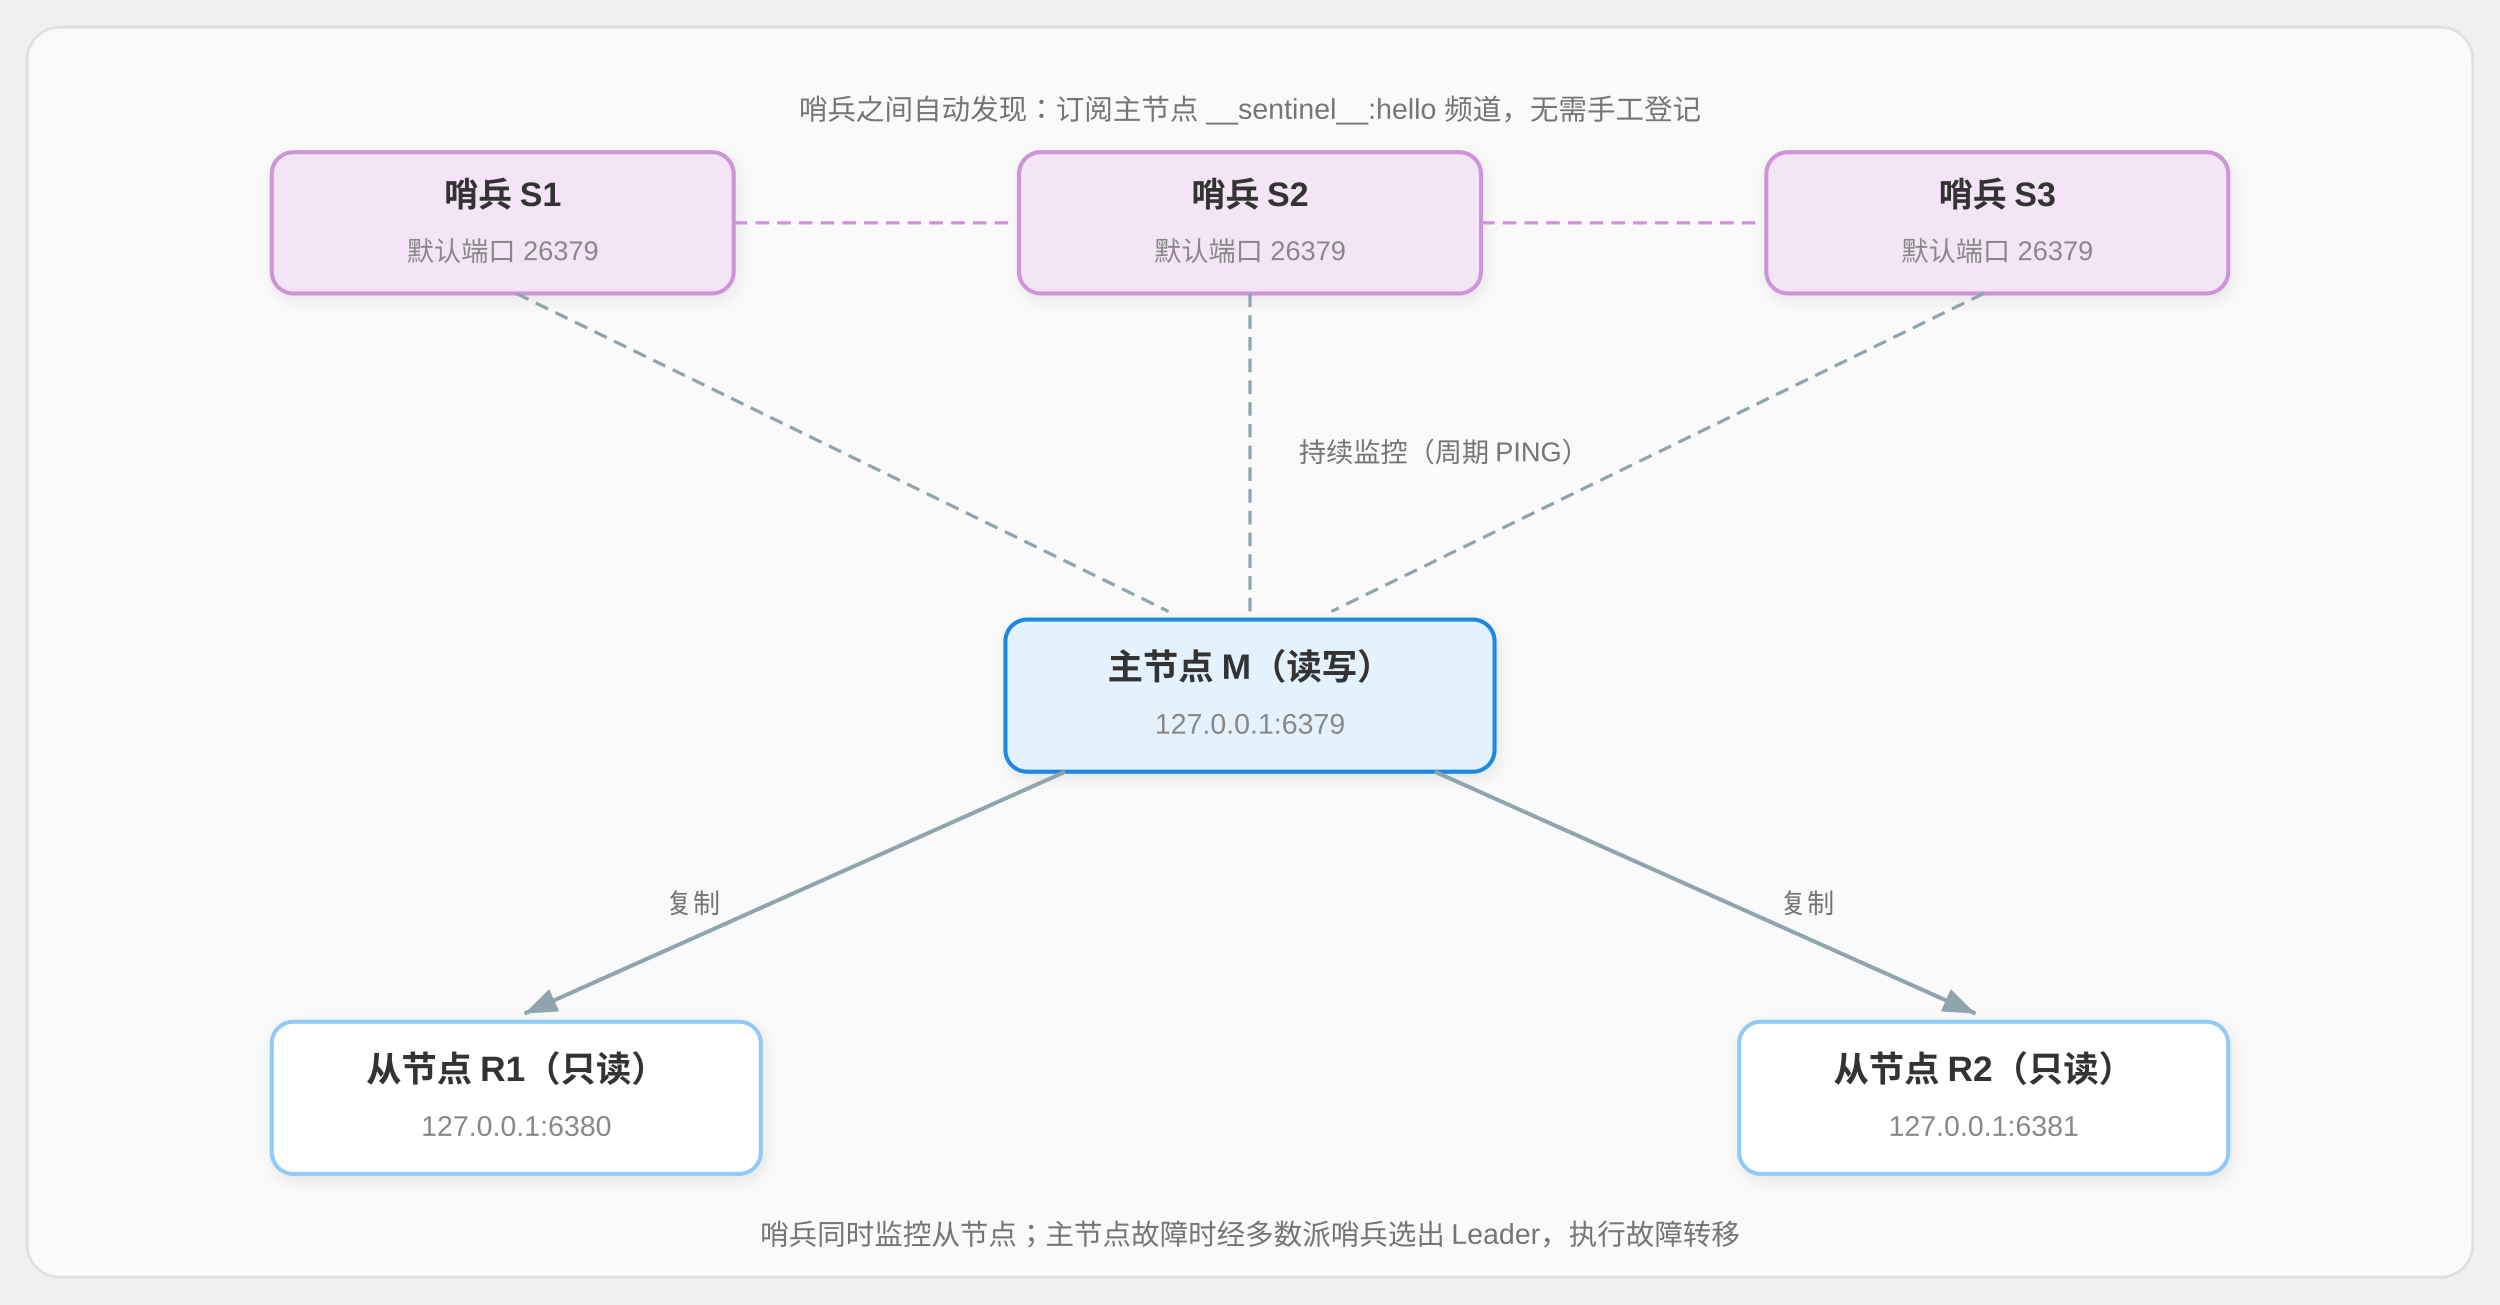
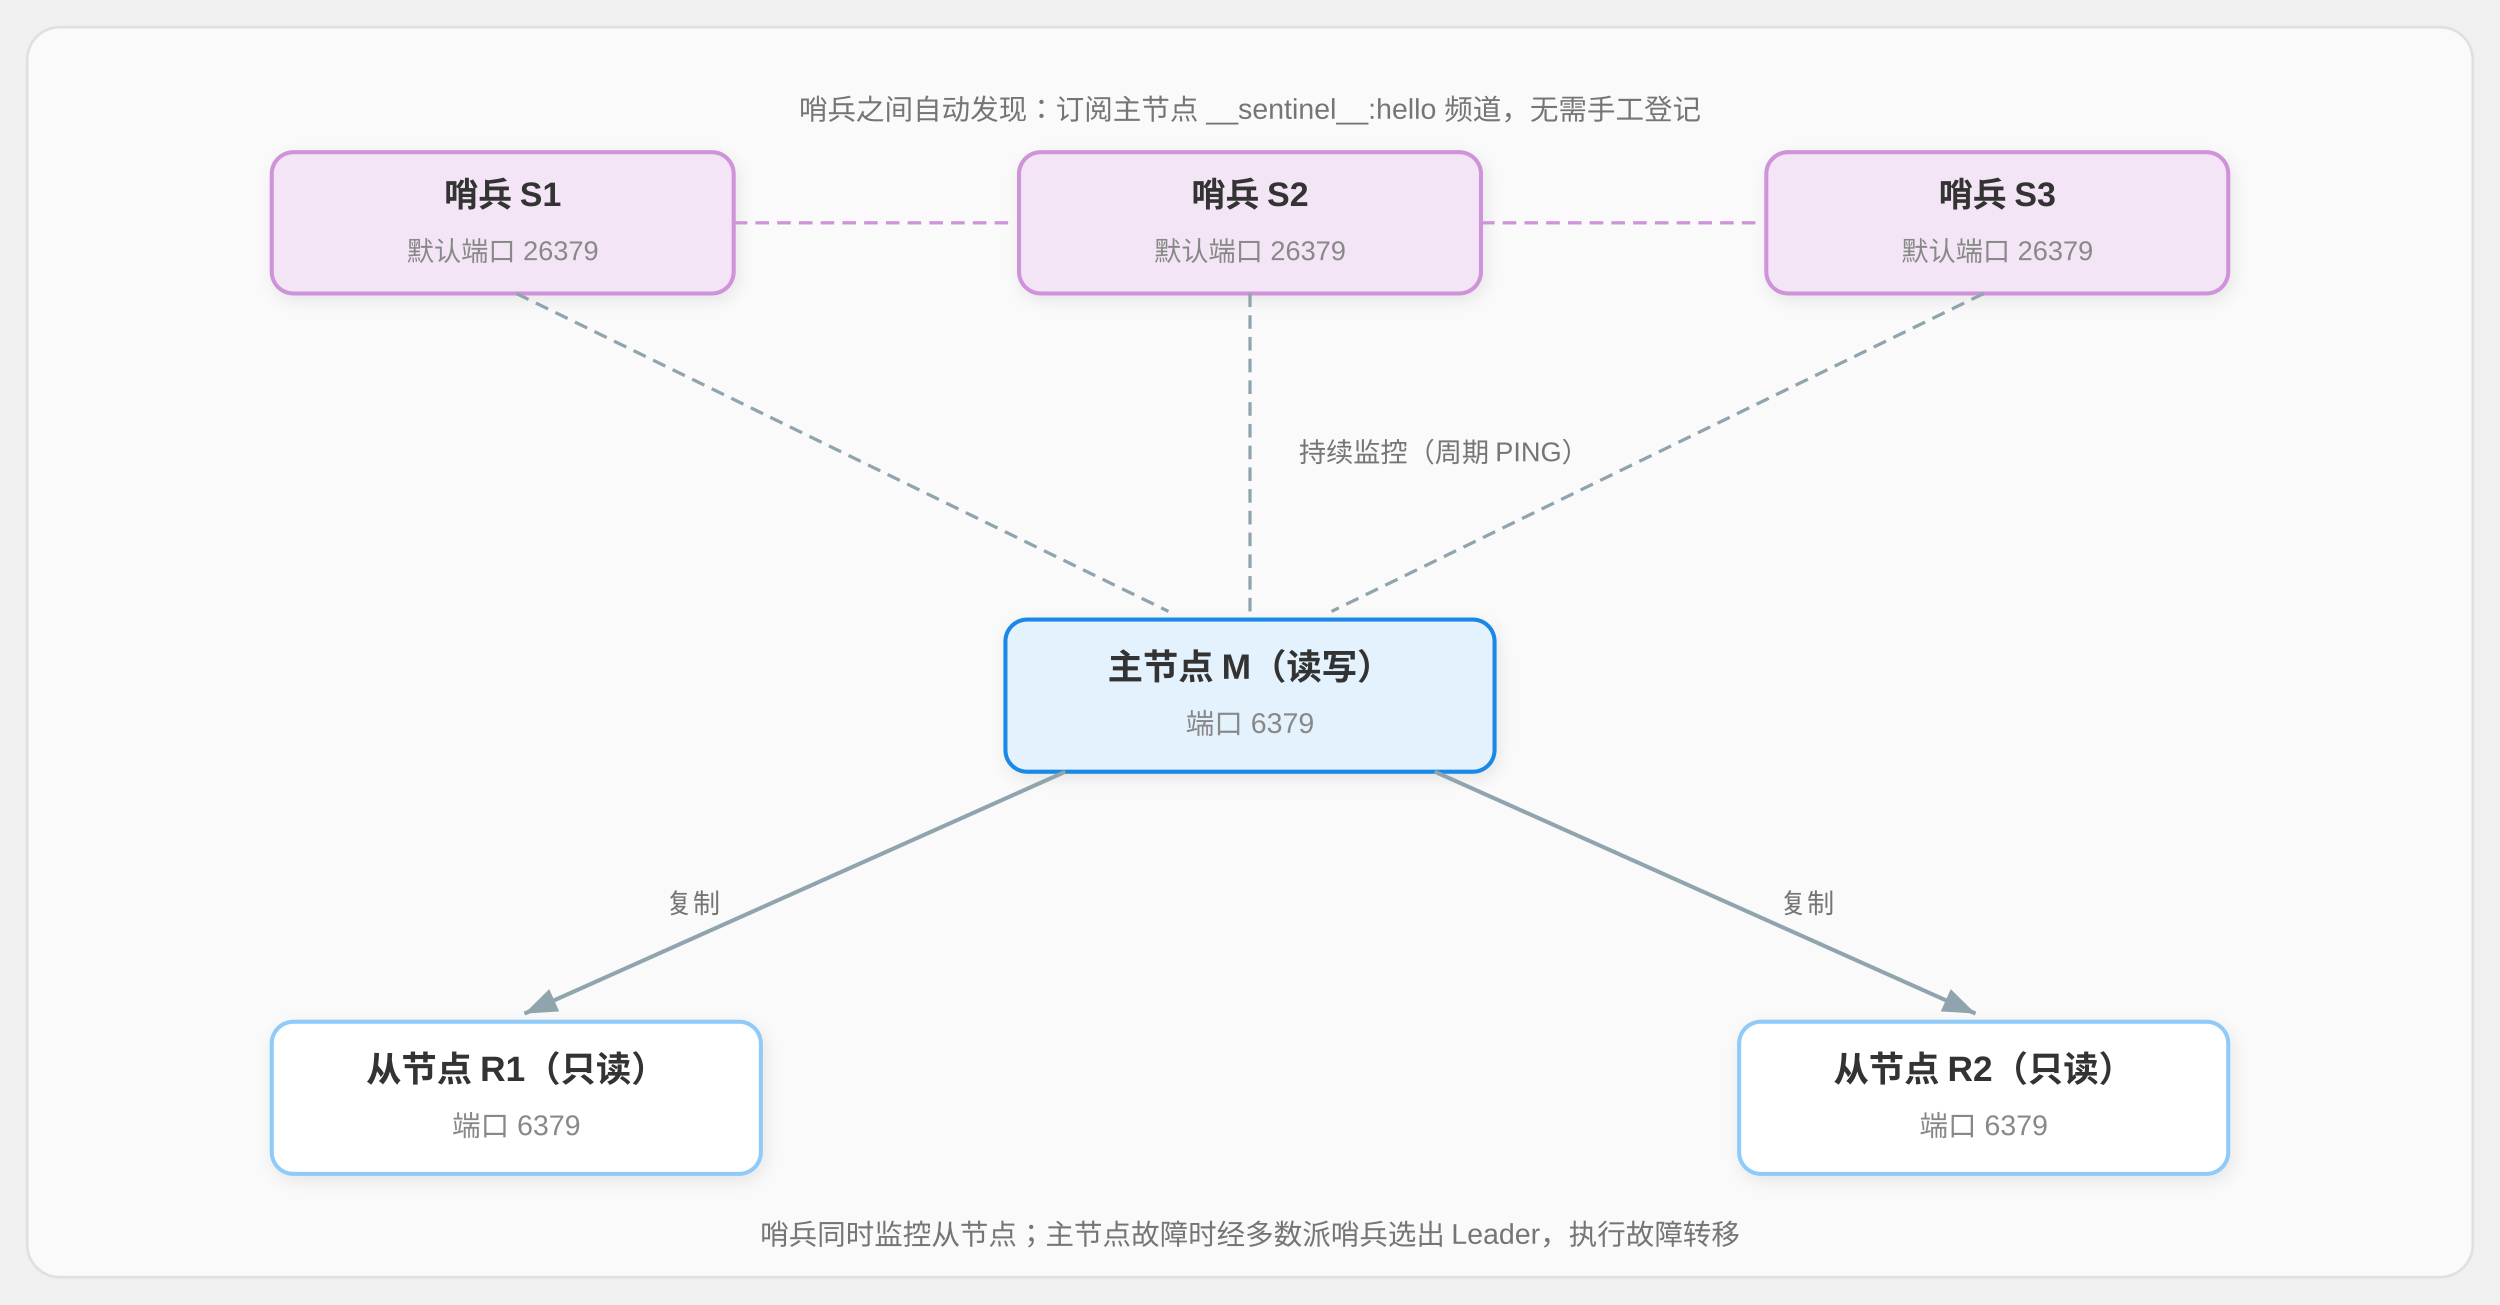
<svg xmlns="http://www.w3.org/2000/svg" viewBox="0 0 920 480" font-family="'Segoe UI',Arial,sans-serif">
  <defs>
    <filter id="s1" x="-20%" y="-20%" width="140%" height="140%">
      <feDropShadow dx="1" dy="2" flood-color="#000" flood-opacity="0.08" stdDeviation="3" />
    </filter>
    <marker id="ah" markerWidth="8" markerHeight="6" refX="8" refY="3" orient="auto">
      <path d="M0,0 L8,3 L0,6Z" fill="#90A4AE" />
    </marker>
  </defs>
  <rect x="10" y="10" width="900" height="460" rx="12" fill="#FAFAFA" stroke="#E0E0E0" stroke-width="1" />
  <text x="460" y="44" text-anchor="middle" font-size="10.5" fill="#757575">哨兵之间自动发现：订阅主节点 __sentinel__:hello 频道，无需手工登记</text>
  <rect x="100" y="56" width="170" height="52" rx="8" fill="#F3E5F5" stroke="#CE93D8" stroke-width="1.5" filter="url(#s1)" />
  <text x="185" y="76" text-anchor="middle" font-size="12.5" font-weight="600" fill="#333333">哨兵 S1</text>
  <text x="185" y="96" text-anchor="middle" font-size="10" fill="#888888">默认端口 26379</text>
  <rect x="375" y="56" width="170" height="52" rx="8" fill="#F3E5F5" stroke="#CE93D8" stroke-width="1.5" filter="url(#s1)" />
  <text x="460" y="76" text-anchor="middle" font-size="12.5" font-weight="600" fill="#333333">哨兵 S2</text>
  <text x="460" y="96" text-anchor="middle" font-size="10" fill="#888888">默认端口 26379</text>
  <rect x="650" y="56" width="170" height="52" rx="8" fill="#F3E5F5" stroke="#CE93D8" stroke-width="1.5" filter="url(#s1)" />
  <text x="735" y="76" text-anchor="middle" font-size="12.5" font-weight="600" fill="#333333">哨兵 S3</text>
  <text x="735" y="96" text-anchor="middle" font-size="10" fill="#888888">默认端口 26379</text>
  <line x1="270" y1="82" x2="372" y2="82" stroke="#CE93D8" stroke-width="1.2" stroke-dasharray="5,3" />
  <line x1="545" y1="82" x2="647" y2="82" stroke="#CE93D8" stroke-width="1.2" stroke-dasharray="5,3" />
  <line x1="190" y1="108" x2="430" y2="225" stroke="#90A4AE" stroke-width="1.2" stroke-dasharray="5,3" />
  <line x1="460" y1="108" x2="460" y2="225" stroke="#90A4AE" stroke-width="1.2" stroke-dasharray="5,3" />
  <line x1="730" y1="108" x2="490" y2="225" stroke="#90A4AE" stroke-width="1.2" stroke-dasharray="5,3" />
  <text x="478" y="170" text-anchor="start" font-size="10" fill="#757575">持续监控（周期 PING）</text>
  <rect x="370" y="228" width="180" height="56" rx="8" fill="#E3F2FD" stroke="#1E88E5" stroke-width="1.5" filter="url(#s1)" />
  <text x="460" y="250" text-anchor="middle" font-size="13" font-weight="600" fill="#333333">主节点 M（读写）</text>
-   <text x="460" y="270" text-anchor="middle" font-size="10.5" fill="#888888">127.0.0.1:6379</text>
+   <text x="460" y="270" text-anchor="middle" font-size="10.5" fill="#888888">端口 6379</text>
  <rect x="100" y="376" width="180" height="56" rx="8" fill="#FFFFFF" stroke="#90CAF9" stroke-width="1.5" filter="url(#s1)" />
  <text x="190" y="398" text-anchor="middle" font-size="13" font-weight="600" fill="#333333">从节点 R1（只读）</text>
-   <text x="190" y="418" text-anchor="middle" font-size="10.5" fill="#888888">127.0.0.1:6380</text>
+   <text x="190" y="418" text-anchor="middle" font-size="10.5" fill="#888888">端口 6379</text>
  <rect x="640" y="376" width="180" height="56" rx="8" fill="#FFFFFF" stroke="#90CAF9" stroke-width="1.5" filter="url(#s1)" />
  <text x="730" y="398" text-anchor="middle" font-size="13" font-weight="600" fill="#333333">从节点 R2（只读）</text>
-   <text x="730" y="418" text-anchor="middle" font-size="10.5" fill="#888888">127.0.0.1:6381</text>
+   <text x="730" y="418" text-anchor="middle" font-size="10.5" fill="#888888">端口 6379</text>
  <line x1="392" y1="284" x2="193" y2="373" stroke="#90A4AE" stroke-width="1.5" marker-end="url(#ah)" />
  <line x1="528" y1="284" x2="727" y2="373" stroke="#90A4AE" stroke-width="1.5" marker-end="url(#ah)" />
  <text x="255" y="336" text-anchor="middle" font-size="10" fill="#757575">复制</text>
  <text x="665" y="336" text-anchor="middle" font-size="10" fill="#757575">复制</text>
  <text x="460" y="458" text-anchor="middle" font-size="10.5" fill="#757575">哨兵同时监控从节点；主节点故障时经多数派哨兵选出 Leader，执行故障转移</text>
</svg>
